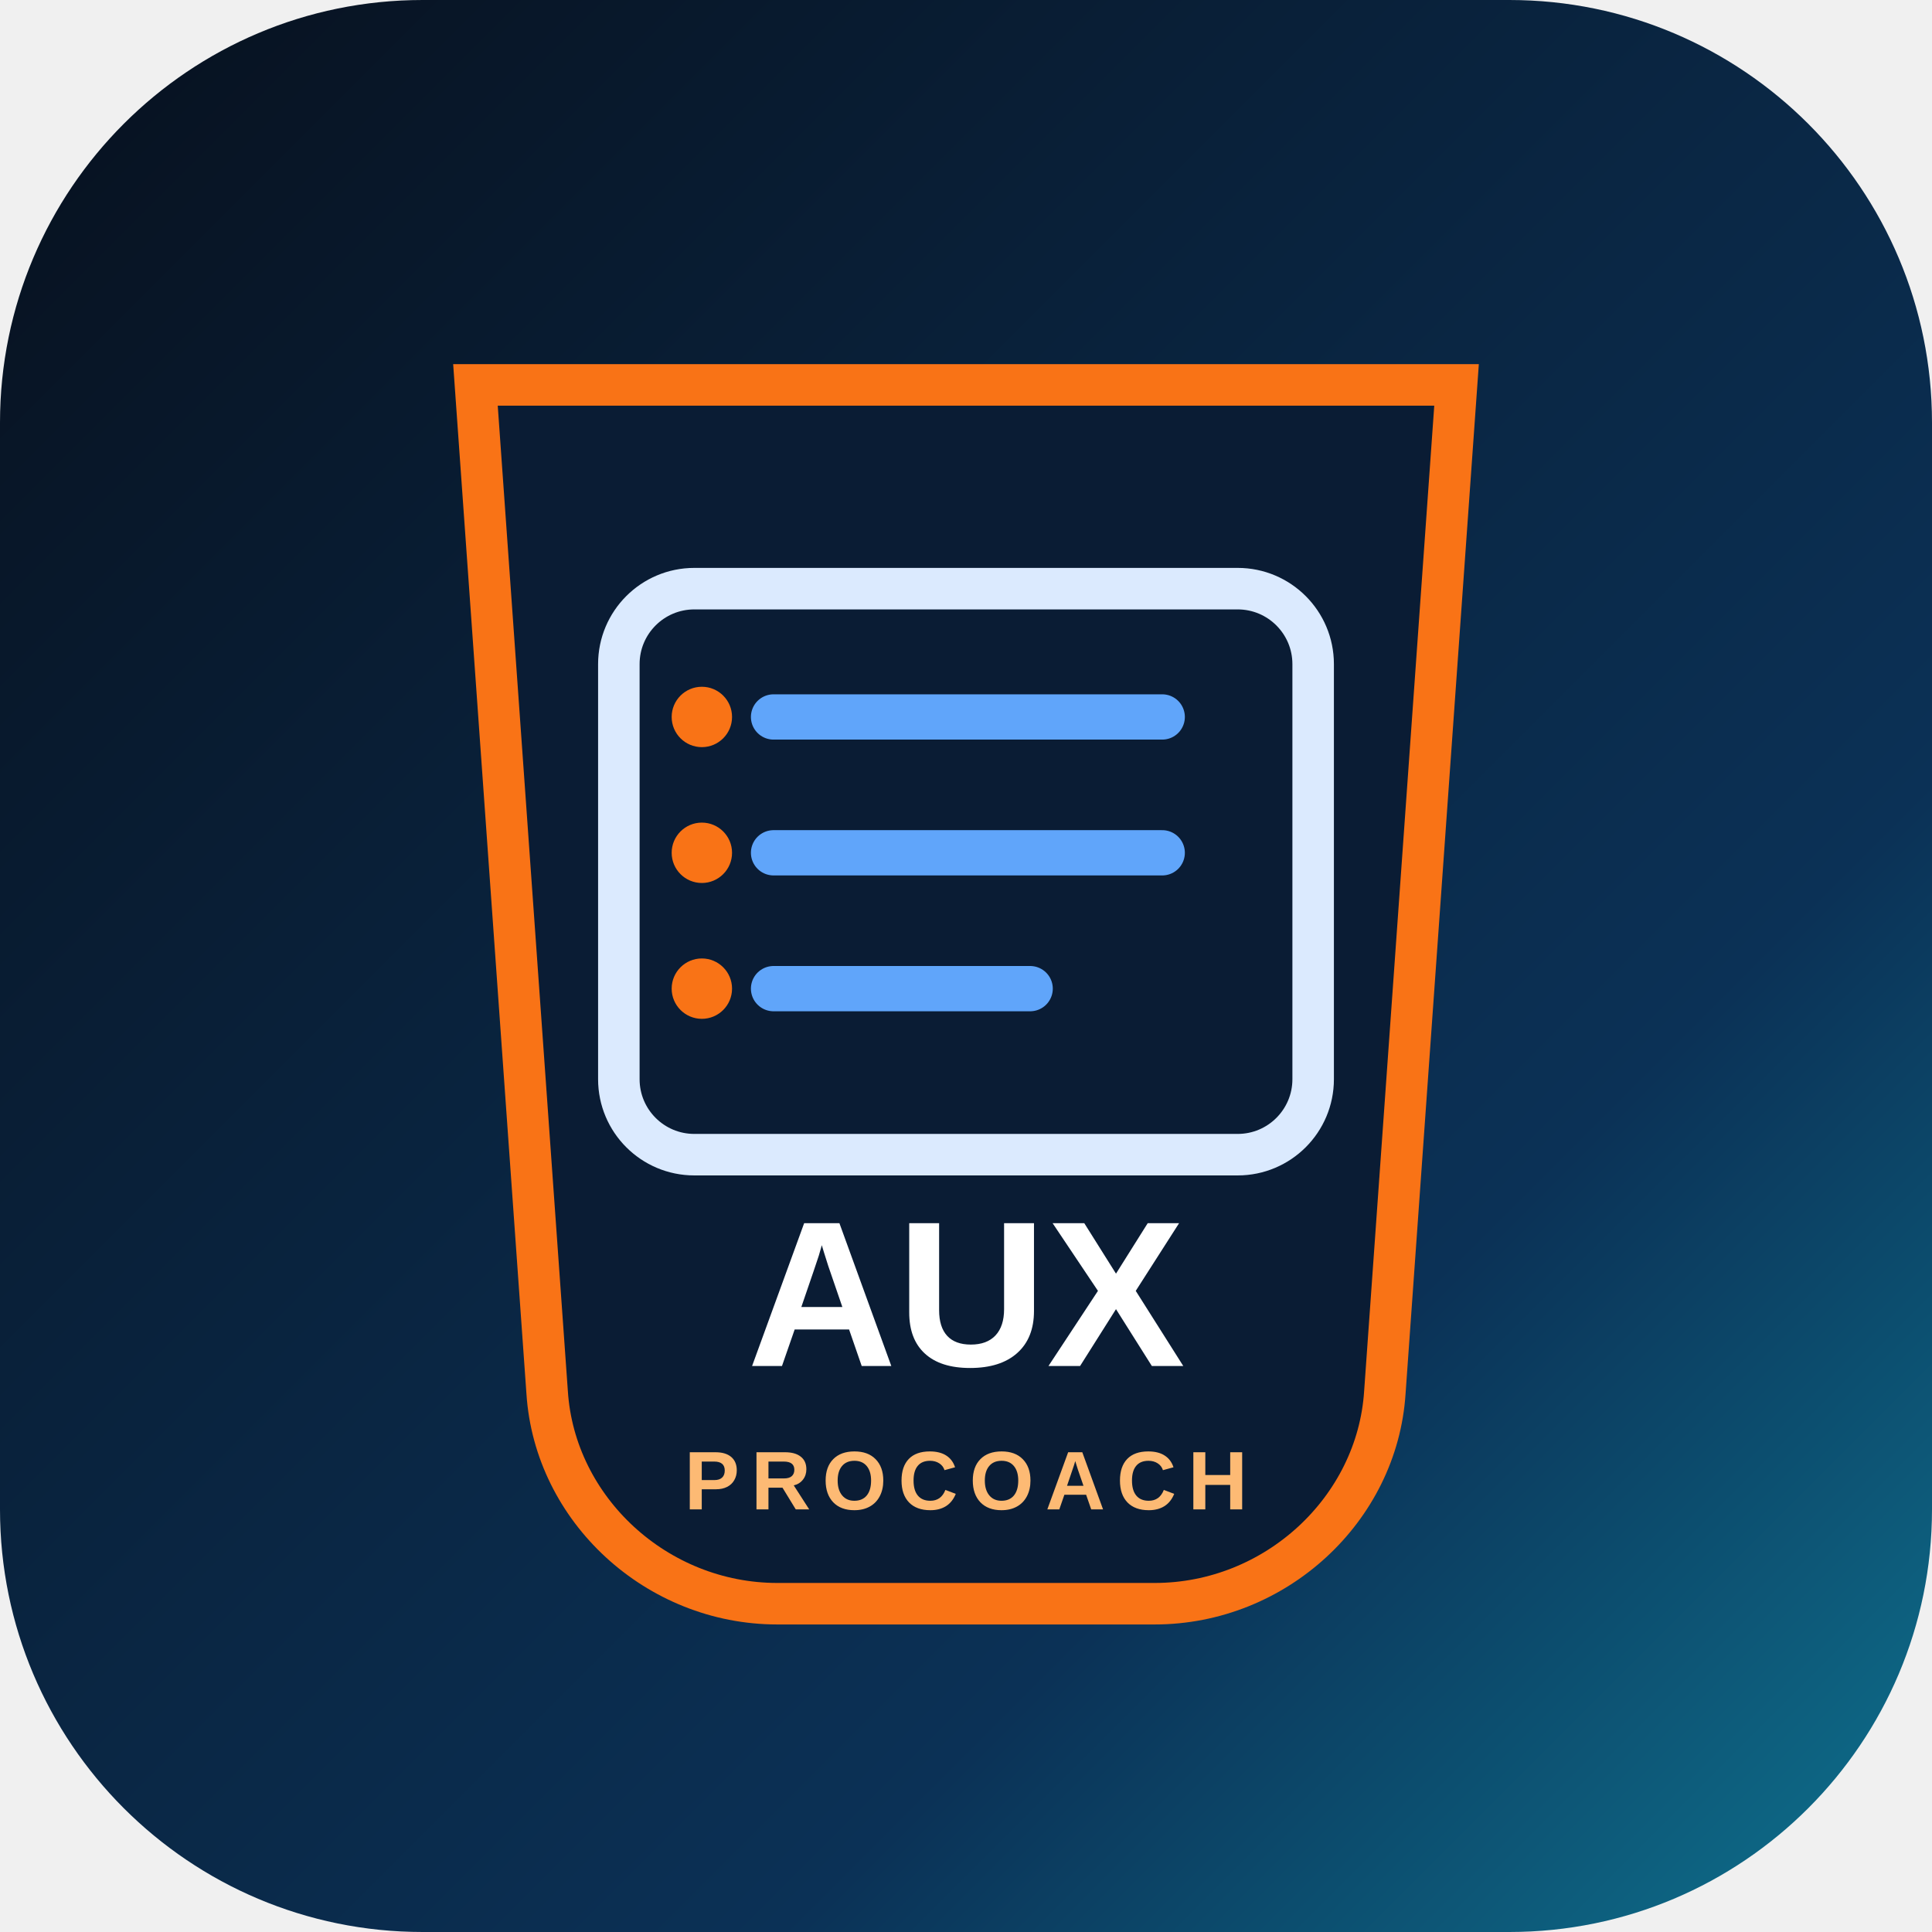
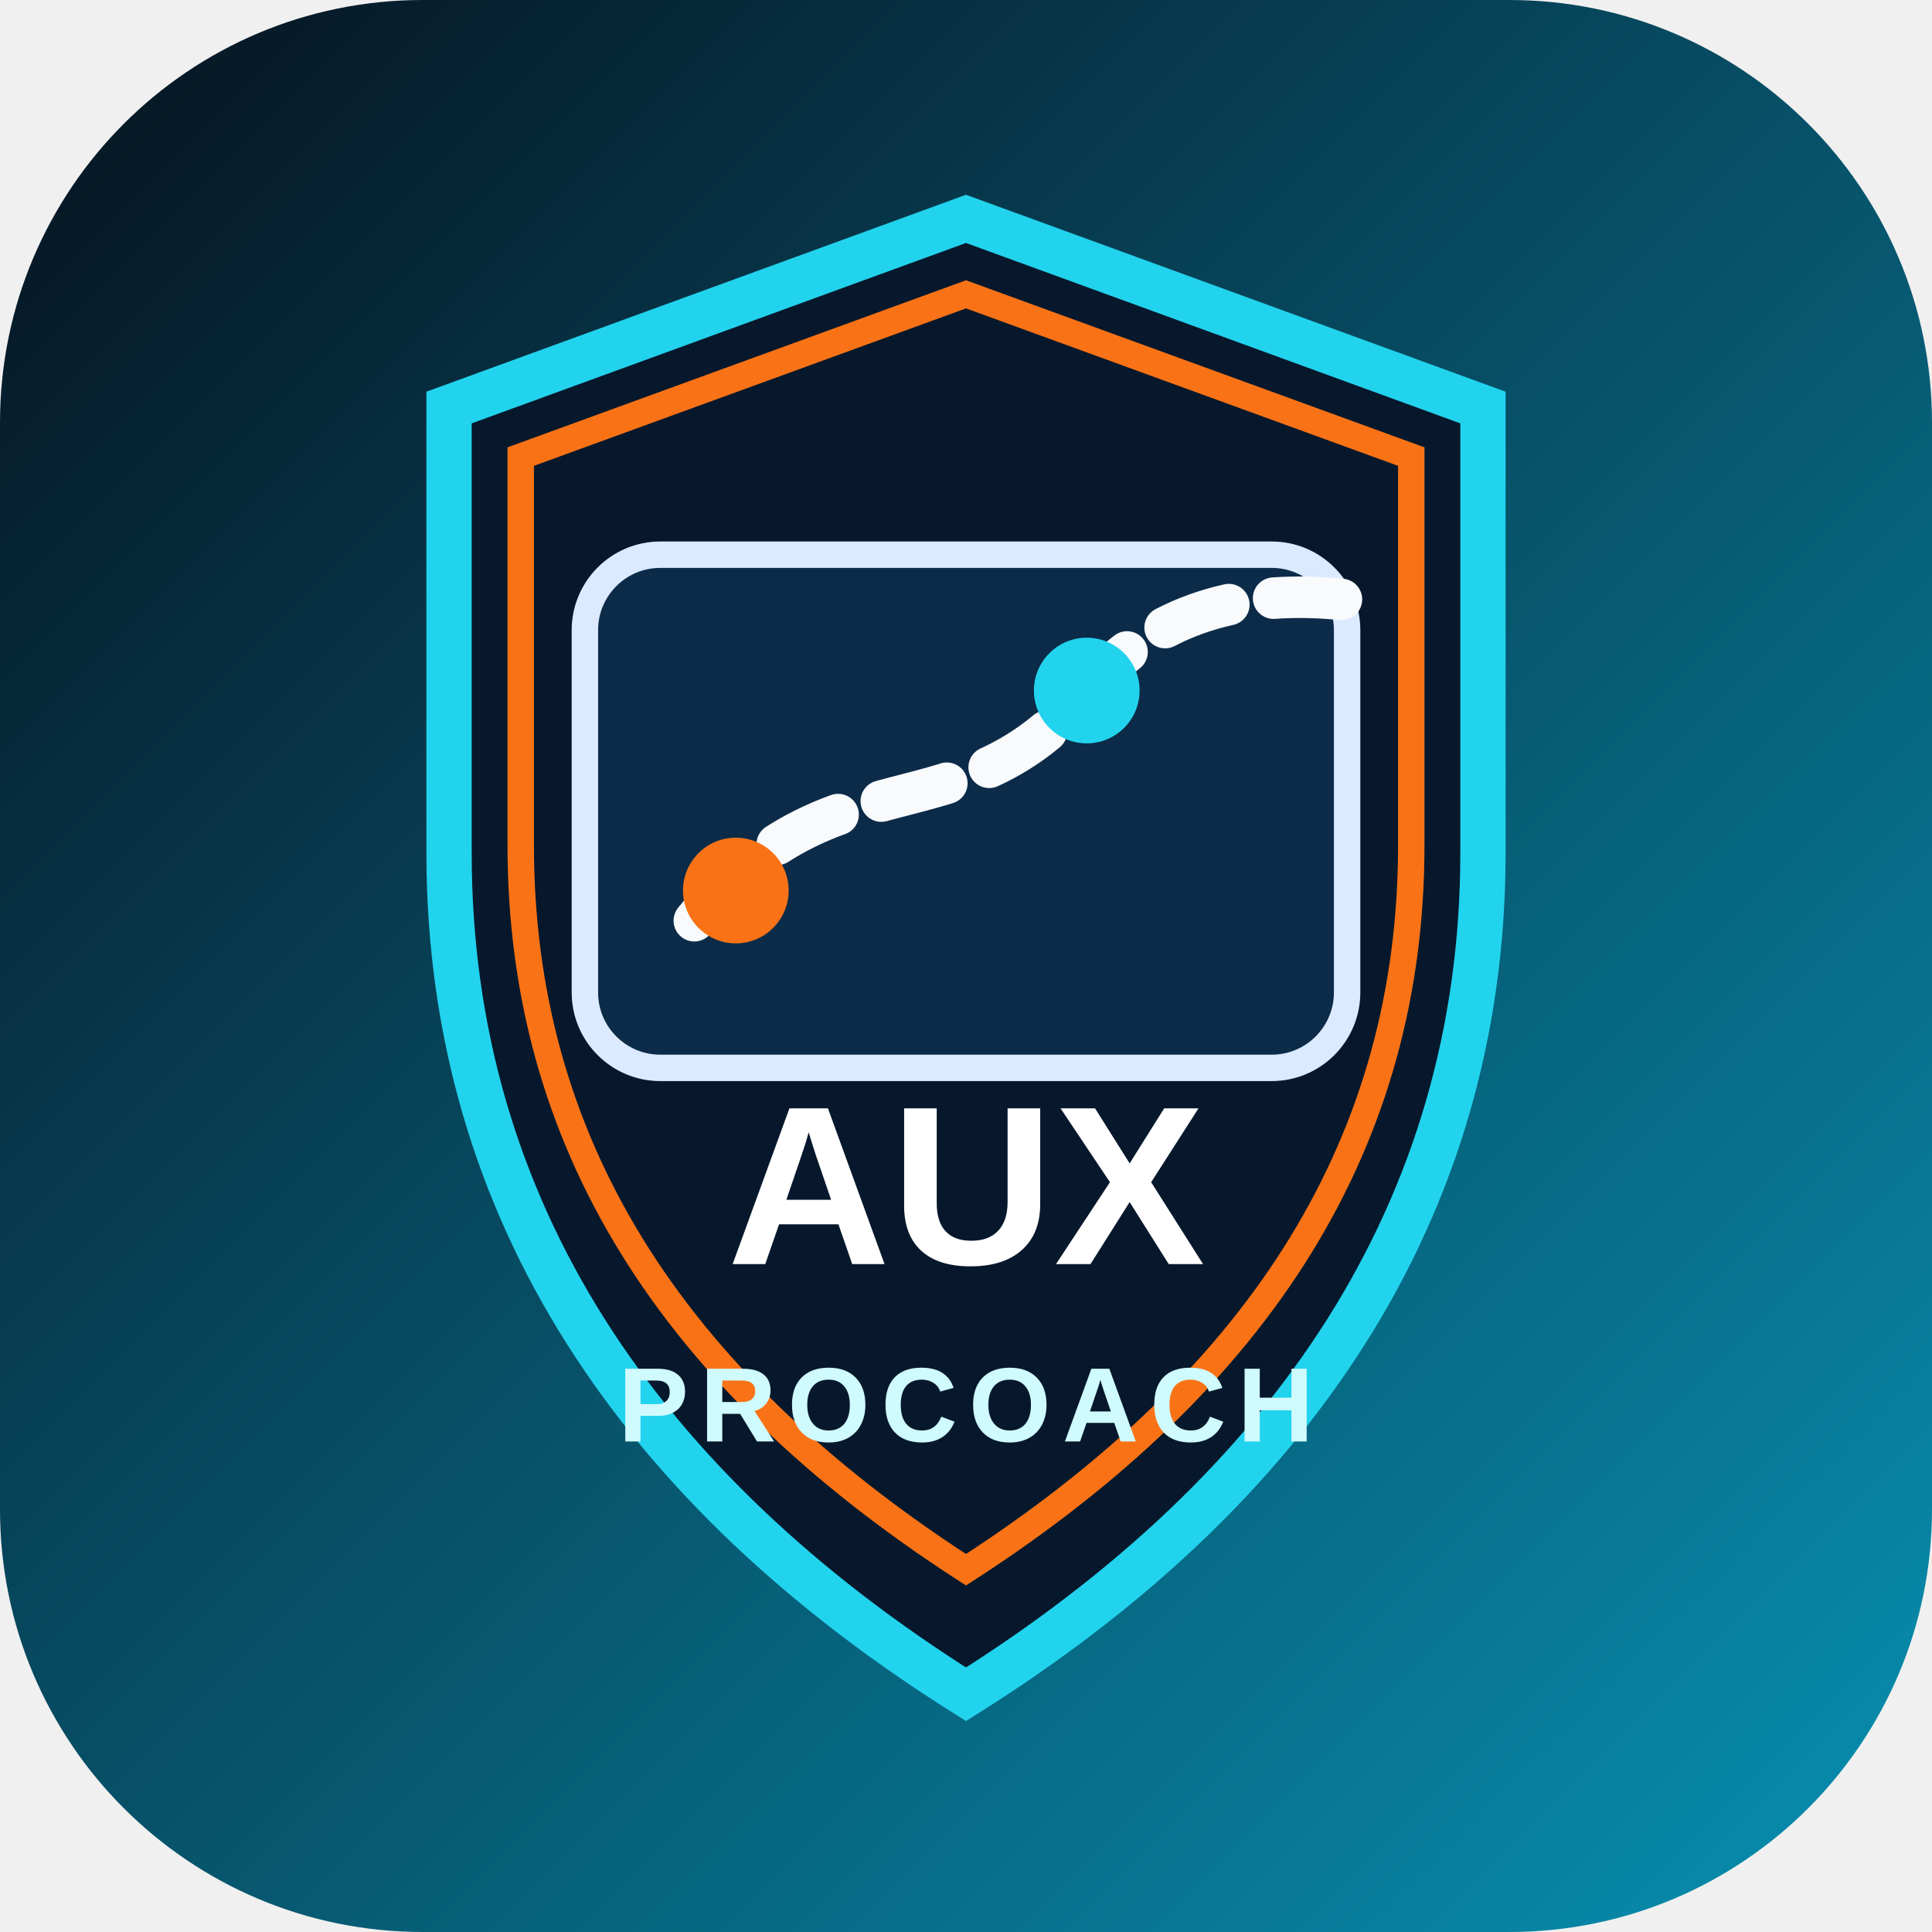
<svg xmlns="http://www.w3.org/2000/svg" viewBox="0 0 512 512">
  <defs>
-     <linearGradient id="bg" x1="0" y1="0" x2="1" y2="1">
-       <stop stop-color="#07101d" />
-       <stop offset=".7" stop-color="#0b3156" />
-       <stop offset="1" stop-color="#0e7490" />
+     <linearGradient id="b" x1="0" y1="0" x2="1" y2="1">
+       <stop stop-color="#06101d" />
+       <stop offset="1" stop-color="#0891b2" />
    </linearGradient>
  </defs>
-   <rect width="512" height="512" rx="112" fill="url(#bg)" />
-   <path d="M126 102h260l-19 267c-2 31-29 56-61 56H206c-32 0-59-25-61-56z" fill="#0a1c34" stroke="#f97316" stroke-width="11" />
-   <rect x="164" y="156" width="184" height="150" rx="20" fill="none" stroke="#dbeafe" stroke-width="11" />
-   <path d="M205 190h103M205 226h103M205 262h68" stroke="#60a5fa" stroke-width="12" stroke-linecap="round" />
-   <circle cx="186" cy="190" r="8" fill="#f97316" />
-   <circle cx="186" cy="226" r="8" fill="#f97316" />
-   <circle cx="186" cy="262" r="8" fill="#f97316" />
-   <text x="256" y="362" text-anchor="middle" font-family="Arial,sans-serif" font-size="55" font-weight="900" fill="#fff">AUX</text>
-   <text x="256" y="400" text-anchor="middle" font-family="Arial,sans-serif" font-size="22" font-weight="800" letter-spacing="3" fill="#fdba74">PROCOACH</text>
+   <rect width="512" height="512" rx="112" fill="url(#b)" />
+   <path d="M256 58 393 108v118c0 95-51 169-137 223-86-54-137-128-137-223V108z" fill="#07182c" stroke="#22d3ee" stroke-width="12" />
+   <path d="M256 78 374 121v103c0 78-39 141-118 192-79-51-118-114-118-192V121z" fill="none" stroke="#f97316" stroke-width="7" />
+   <rect x="155" y="147" width="202" height="136" rx="20" fill="#0c2b49" stroke="#dbeafe" stroke-width="7" />
+   <path d="M184 244c37-46 71-21 104-61 18-21 42-27 69-24" fill="none" stroke="#f8fafc" stroke-width="11" stroke-linecap="round" stroke-dasharray="18 12" />
+   <circle cx="195" cy="236" r="14" fill="#f97316" />
+   <circle cx="288" cy="183" r="14" fill="#22d3ee" />
+   <text x="256" y="335" text-anchor="middle" font-family="Arial,Helvetica,sans-serif" font-size="60" font-weight="900" fill="#fff">AUX</text>
+   <text x="256" y="382" text-anchor="middle" font-family="Arial,Helvetica,sans-serif" font-size="28" font-weight="900" letter-spacing="3" fill="#cffafe">PROCOACH</text>
</svg>
